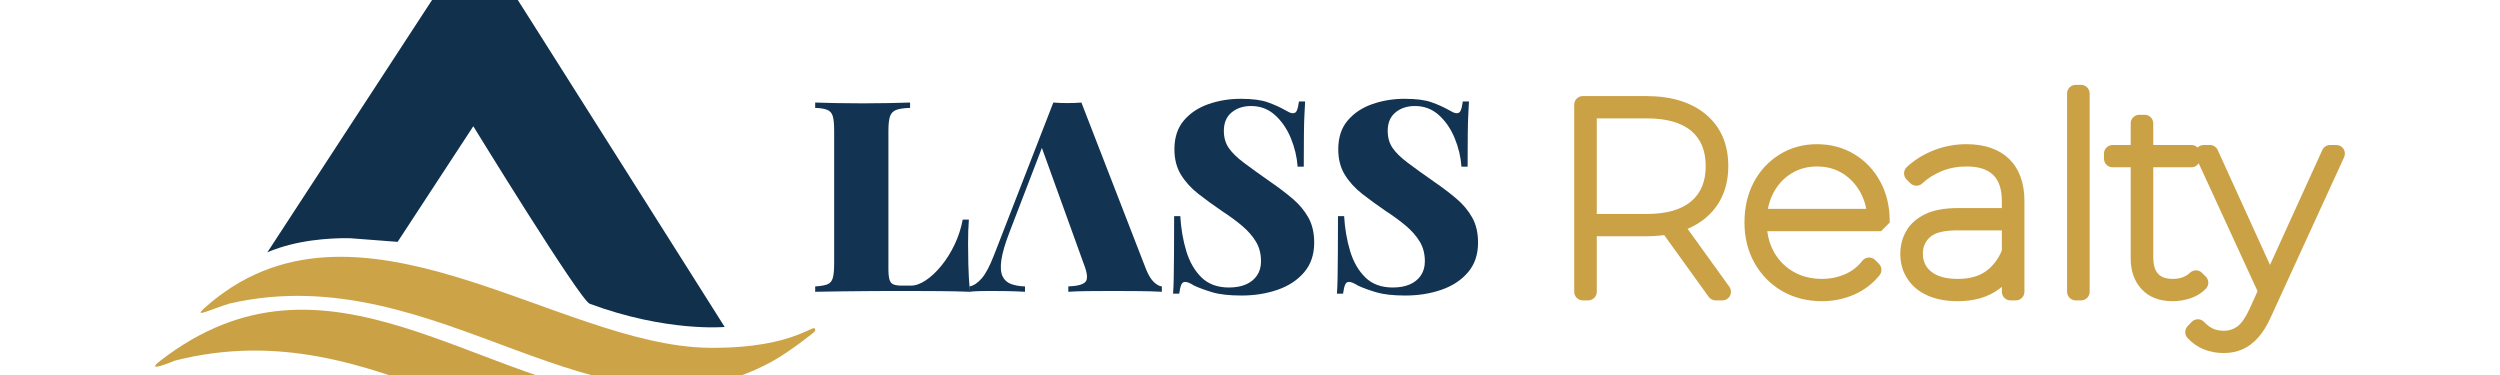
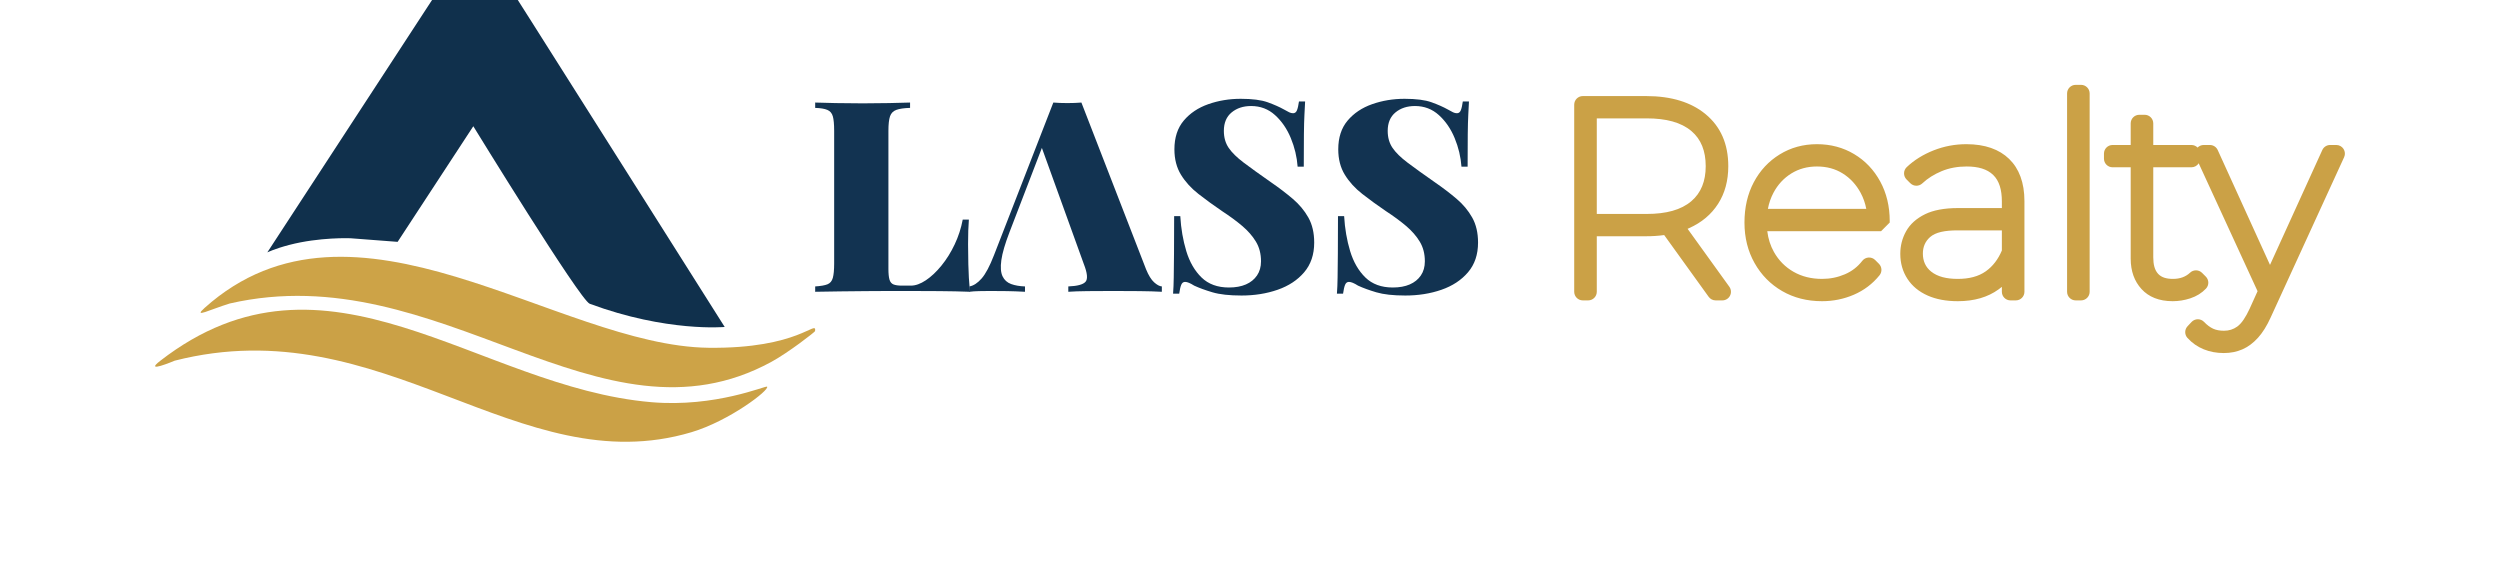
- <svg xmlns="http://www.w3.org/2000/svg" width="100%" height="100%" viewBox="0 850 2001 300" version="1.1" xml:space="preserve" style="fill-rule:evenodd;clip-rule:evenodd;stroke-linejoin:round;stroke-miterlimit:2;">
+ <svg xmlns="http://www.w3.org/2000/svg" width="100%" height="100%" viewBox="0 850 2001 450" version="1.1" xml:space="preserve" style="fill-rule:evenodd;clip-rule:evenodd;stroke-linejoin:round;stroke-miterlimit:2;">
  <g transform="matrix(1,0,0,1,-2051,0)">
    <rect id="Artboard-2---Horizontal-Logo" x="2051" y="0" width="2001" height="2000" style="fill:none;" />
    <g id="Artboard-2---Horizontal-Logo1">
      <g transform="matrix(0.798936,0,0,0.798936,1475.261,155.3842)">
        <g transform="matrix(2.111572,0,0,2.111572,-1062.47,-927.5271)">
          <g transform="matrix(1.004883,0,0,1.004883,552,486)">
            <path d="M456.496,475.717C456.377,475.719 441.979,475.118 427.597,478.864C420.871,480.615 417.238,482.393 417.238,482.393L515.644,331.613C515.644,331.613 515.884,332.498 541.876,373.265C549.221,384.786 633.181,517.599 633.181,517.599C633.181,517.599 605.852,520.157 569.441,506.64C564.893,504.952 514.49,422.83 514.49,422.83L478.759,477.418C478.759,477.418 477.887,477.315 456.496,475.717Z" style="fill:rgb(16,48,76);" />
          </g>
          <g transform="matrix(1.004883,0,0,1.004883,552,486)">
            <path d="M373.506,533.519C372.999,533.733 358.73,539.743 366.623,533.625C445.676,472.347 516.219,546.084 598.531,553.116C628.911,555.712 652.653,545.157 653.198,545.789C654.498,547.297 635.419,561.955 617.441,567.306C535.777,591.615 471.927,508.427 373.506,533.519Z" style="fill:rgb(203,161,70);" />
          </g>
          <g transform="matrix(1.004883,0,0,1.004883,552,486)">
            <path d="M399.505,506.519C390.03,509.418 381.943,513.69 387.627,508.6C458.352,445.265 554.044,526.542 625.501,527.426C668.479,527.957 676.671,513.778 675.852,519.564C675.797,519.956 663.387,529.623 655.255,534.061C573.977,578.416 498.978,483.735 399.505,506.519Z" style="fill:rgb(205,163,71);" />
          </g>
        </g>
        <g transform="matrix(5.35546,0,0,5.35546,-3057.965,-4566.361)">
          <path d="M875.804,1034.182L875.804,1035.182C874.671,1035.215 873.813,1035.34 873.229,1035.557C872.646,1035.774 872.254,1036.174 872.054,1036.757C871.854,1037.34 871.754,1038.249 871.754,1039.482L871.754,1065.282C871.754,1066.182 871.821,1066.857 871.954,1067.307C872.088,1067.757 872.338,1068.057 872.704,1068.207C873.071,1068.357 873.604,1068.432 874.304,1068.432L875.954,1068.432C876.821,1068.432 877.754,1068.099 878.754,1067.432C879.754,1066.765 880.729,1065.849 881.679,1064.682C882.629,1063.515 883.454,1062.19 884.154,1060.707C884.854,1059.224 885.354,1057.682 885.654,1056.082L886.804,1056.082C886.704,1057.282 886.654,1058.815 886.654,1060.682C886.654,1061.549 886.671,1062.807 886.704,1064.457C886.738,1066.107 886.838,1067.815 887.004,1069.582C885.304,1069.515 883.388,1069.474 881.254,1069.457C879.121,1069.44 877.221,1069.432 875.554,1069.432L872.129,1069.432C870.746,1069.432 869.246,1069.44 867.629,1069.457C866.013,1069.474 864.379,1069.49 862.729,1069.507C861.079,1069.524 859.521,1069.549 858.054,1069.582L858.054,1068.582C859.088,1068.515 859.854,1068.382 860.354,1068.182C860.854,1067.982 861.188,1067.582 861.354,1066.982C861.521,1066.382 861.604,1065.482 861.604,1064.282L861.604,1039.482C861.604,1038.249 861.521,1037.34 861.354,1036.757C861.188,1036.174 860.846,1035.774 860.329,1035.557C859.813,1035.34 859.054,1035.215 858.054,1035.182L858.054,1034.182C859.021,1034.215 860.296,1034.249 861.879,1034.282C863.463,1034.315 865.154,1034.332 866.954,1034.332C868.621,1034.332 870.254,1034.315 871.854,1034.282C873.454,1034.249 874.771,1034.215 875.804,1034.182Z" style="fill:rgb(18,51,81);fill-rule:nonzero;" />
          <path d="M907.854,1034.182L919.954,1065.382C920.421,1066.515 920.921,1067.324 921.454,1067.807C921.988,1068.29 922.471,1068.549 922.904,1068.582L922.904,1069.582C921.704,1069.515 920.304,1069.474 918.704,1069.457C917.104,1069.44 915.471,1069.432 913.804,1069.432C912.104,1069.432 910.504,1069.44 909.004,1069.457C907.504,1069.474 906.304,1069.515 905.404,1069.582L905.404,1068.582C907.104,1068.515 908.179,1068.224 908.629,1067.707C909.079,1067.19 908.971,1066.082 908.304,1064.382L900.304,1042.232L901.304,1040.482L894.404,1058.432C893.571,1060.599 893.063,1062.34 892.879,1063.657C892.696,1064.974 892.771,1065.982 893.104,1066.682C893.438,1067.382 893.971,1067.865 894.704,1068.132C895.438,1068.399 896.304,1068.549 897.304,1068.582L897.304,1069.582C896.071,1069.515 894.963,1069.474 893.979,1069.457C892.996,1069.44 891.921,1069.432 890.754,1069.432C890.121,1069.432 889.446,1069.44 888.729,1069.457C888.013,1069.474 887.404,1069.515 886.904,1069.582L886.904,1068.582C887.671,1068.449 888.429,1067.957 889.179,1067.107C889.929,1066.257 890.704,1064.799 891.504,1062.732L902.604,1034.182C903.404,1034.249 904.279,1034.282 905.229,1034.282C906.179,1034.282 907.054,1034.249 907.854,1034.182Z" style="fill:rgb(18,51,81);fill-rule:nonzero;" />
          <path d="M937.654,1033.482C939.821,1033.482 941.504,1033.699 942.704,1034.132C943.904,1034.565 944.921,1035.015 945.754,1035.482C946.154,1035.715 946.479,1035.89 946.729,1036.007C946.979,1036.124 947.221,1036.182 947.454,1036.182C947.788,1036.182 948.029,1035.999 948.179,1035.632C948.329,1035.265 948.454,1034.715 948.554,1033.982L949.704,1033.982C949.671,1034.682 949.629,1035.499 949.579,1036.432C949.529,1037.365 949.496,1038.599 949.479,1040.132C949.463,1041.665 949.454,1043.682 949.454,1046.182L948.304,1046.182C948.171,1044.349 947.746,1042.565 947.029,1040.832C946.313,1039.099 945.329,1037.665 944.079,1036.532C942.829,1035.399 941.338,1034.832 939.604,1034.832C938.138,1034.832 936.921,1035.232 935.954,1036.032C934.988,1036.832 934.504,1037.982 934.504,1039.482C934.504,1040.715 934.804,1041.774 935.404,1042.657C936.004,1043.54 936.946,1044.465 938.229,1045.432C939.513,1046.399 941.204,1047.615 943.304,1049.082C944.804,1050.115 946.163,1051.149 947.379,1052.182C948.596,1053.215 949.571,1054.382 950.304,1055.682C951.038,1056.982 951.404,1058.549 951.404,1060.382C951.404,1062.615 950.779,1064.465 949.529,1065.932C948.279,1067.399 946.621,1068.49 944.554,1069.207C942.488,1069.924 940.238,1070.282 937.804,1070.282C935.538,1070.282 933.729,1070.082 932.379,1069.682C931.029,1069.282 929.888,1068.865 928.954,1068.432C928.221,1067.965 927.654,1067.732 927.254,1067.732C926.921,1067.732 926.679,1067.915 926.529,1068.282C926.379,1068.649 926.254,1069.199 926.154,1069.932L925.004,1069.932C925.071,1069.065 925.113,1068.057 925.129,1066.907C925.146,1065.757 925.163,1064.265 925.179,1062.432C925.196,1060.599 925.204,1058.265 925.204,1055.432L926.354,1055.432C926.488,1057.765 926.863,1059.949 927.479,1061.982C928.096,1064.015 929.046,1065.657 930.329,1066.907C931.613,1068.157 933.321,1068.782 935.454,1068.782C936.688,1068.782 937.746,1068.59 938.629,1068.207C939.513,1067.824 940.204,1067.265 940.704,1066.532C941.204,1065.799 941.454,1064.915 941.454,1063.882C941.454,1062.482 941.138,1061.257 940.504,1060.207C939.871,1059.157 939.013,1058.174 937.929,1057.257C936.846,1056.34 935.588,1055.415 934.154,1054.482C932.588,1053.415 931.121,1052.349 929.754,1051.282C928.388,1050.215 927.296,1049.015 926.479,1047.682C925.663,1046.349 925.254,1044.765 925.254,1042.932C925.254,1040.732 925.838,1038.94 927.004,1037.557C928.171,1036.174 929.704,1035.149 931.604,1034.482C933.504,1033.815 935.521,1033.482 937.654,1033.482Z" style="fill:rgb(18,51,81);fill-rule:nonzero;" />
          <path d="M968.304,1033.482C970.471,1033.482 972.154,1033.699 973.354,1034.132C974.554,1034.565 975.571,1035.015 976.404,1035.482C976.804,1035.715 977.129,1035.89 977.379,1036.007C977.629,1036.124 977.871,1036.182 978.104,1036.182C978.438,1036.182 978.679,1035.999 978.829,1035.632C978.979,1035.265 979.104,1034.715 979.204,1033.982L980.354,1033.982C980.321,1034.682 980.279,1035.499 980.229,1036.432C980.179,1037.365 980.146,1038.599 980.129,1040.132C980.113,1041.665 980.104,1043.682 980.104,1046.182L978.954,1046.182C978.821,1044.349 978.396,1042.565 977.679,1040.832C976.963,1039.099 975.979,1037.665 974.729,1036.532C973.479,1035.399 971.988,1034.832 970.254,1034.832C968.788,1034.832 967.571,1035.232 966.604,1036.032C965.638,1036.832 965.154,1037.982 965.154,1039.482C965.154,1040.715 965.454,1041.774 966.054,1042.657C966.654,1043.54 967.596,1044.465 968.879,1045.432C970.163,1046.399 971.854,1047.615 973.954,1049.082C975.454,1050.115 976.813,1051.149 978.029,1052.182C979.246,1053.215 980.221,1054.382 980.954,1055.682C981.688,1056.982 982.054,1058.549 982.054,1060.382C982.054,1062.615 981.429,1064.465 980.179,1065.932C978.929,1067.399 977.271,1068.49 975.204,1069.207C973.138,1069.924 970.888,1070.282 968.454,1070.282C966.188,1070.282 964.379,1070.082 963.029,1069.682C961.679,1069.282 960.538,1068.865 959.604,1068.432C958.871,1067.965 958.304,1067.732 957.904,1067.732C957.571,1067.732 957.329,1067.915 957.179,1068.282C957.029,1068.649 956.904,1069.199 956.804,1069.932L955.654,1069.932C955.721,1069.065 955.763,1068.057 955.779,1066.907C955.796,1065.757 955.813,1064.265 955.829,1062.432C955.846,1060.599 955.854,1058.265 955.854,1055.432L957.004,1055.432C957.138,1057.765 957.513,1059.949 958.129,1061.982C958.746,1064.015 959.696,1065.657 960.979,1066.907C962.263,1068.157 963.971,1068.782 966.104,1068.782C967.338,1068.782 968.396,1068.59 969.279,1068.207C970.163,1067.824 970.854,1067.265 971.354,1066.532C971.854,1065.799 972.104,1064.915 972.104,1063.882C972.104,1062.482 971.788,1061.257 971.154,1060.207C970.521,1059.157 969.663,1058.174 968.579,1057.257C967.496,1056.34 966.238,1055.415 964.804,1054.482C963.238,1053.415 961.771,1052.349 960.404,1051.282C959.038,1050.215 957.946,1049.015 957.129,1047.682C956.313,1046.349 955.904,1044.765 955.904,1042.932C955.904,1040.732 956.488,1038.94 957.654,1037.557C958.821,1036.174 960.354,1035.149 962.254,1034.482C964.154,1033.815 966.171,1033.482 968.304,1033.482Z" style="fill:rgb(18,51,81);fill-rule:nonzero;" />
          <path d="M1057.454,1057.993L1059.066,1056.389L1059.066,1056.626L1057.454,1058.243L1036.16,1058.243C1036.334,1059.668 1036.747,1060.968 1037.408,1062.141C1038.295,1063.715 1039.511,1064.948 1041.057,1065.835C1042.621,1066.733 1044.405,1067.171 1046.404,1067.171C1047.914,1067.171 1049.343,1066.883 1050.693,1066.302C1051.988,1065.745 1053.068,1064.909 1053.931,1063.795C1054.214,1063.43 1054.641,1063.203 1055.103,1063.174C1055.565,1063.145 1056.017,1063.316 1056.344,1063.643L1057.044,1064.343C1057.627,1064.926 1057.675,1065.855 1057.157,1066.496C1055.857,1068.101 1054.252,1069.315 1052.341,1070.137C1050.474,1070.94 1048.495,1071.343 1046.404,1071.343C1043.6,1071.343 1041.117,1070.705 1038.949,1069.452C1036.763,1068.19 1035.038,1066.439 1033.776,1064.198C1032.528,1061.982 1031.893,1059.462 1031.893,1056.632C1031.893,1053.778 1032.482,1051.271 1033.631,1049.103C1034.804,1046.89 1036.424,1045.152 1038.486,1043.885C1040.553,1042.614 1042.875,1041.971 1045.454,1041.971C1048.027,1041.971 1050.343,1042.594 1052.405,1043.823C1054.469,1045.055 1056.102,1046.766 1057.295,1048.963C1058.467,1051.121 1059.066,1053.592 1059.066,1056.382L1057.454,1057.993ZM1036.275,1054.071L1054.679,1054.071C1054.477,1053.009 1054.13,1052.016 1053.635,1051.094C1052.806,1049.551 1051.689,1048.333 1050.274,1047.448C1048.874,1046.57 1047.265,1046.143 1045.454,1046.143C1043.671,1046.143 1042.069,1046.574 1040.653,1047.451C1039.23,1048.334 1038.116,1049.547 1037.304,1051.084C1036.816,1052.009 1036.474,1053.005 1036.275,1054.071ZM1116.654,1042.604C1116.954,1042.298 1117.367,1042.121 1117.804,1042.121L1118.954,1042.121C1119.586,1042.121 1120.159,1042.49 1120.421,1043.065L1130.204,1064.555L1139.988,1043.065C1140.25,1042.49 1140.823,1042.121 1141.454,1042.121L1142.604,1042.121C1143.153,1042.121 1143.664,1042.4 1143.96,1042.862C1144.257,1043.324 1144.298,1043.905 1144.069,1044.403L1130.32,1074.402C1129.608,1075.975 1128.82,1077.223 1127.977,1078.16C1127.055,1079.184 1126.063,1079.911 1125.018,1080.361C1123.975,1080.811 1122.822,1081.043 1121.554,1081.043C1120.202,1081.043 1118.96,1080.809 1117.827,1080.351C1116.652,1079.877 1115.631,1079.167 1114.765,1078.218C1114.197,1077.597 1114.204,1076.644 1114.779,1076.03L1115.529,1075.23C1115.832,1074.907 1116.254,1074.723 1116.697,1074.721C1117.14,1074.719 1117.564,1074.899 1117.87,1075.22C1118.414,1075.79 1118.978,1076.219 1119.574,1076.492C1120.149,1076.754 1120.828,1076.871 1121.604,1076.871C1122.521,1076.871 1123.342,1076.616 1124.066,1076.098C1124.898,1075.501 1125.642,1074.366 1126.391,1072.759L1127.877,1069.473L1116.865,1045.545C1116.579,1045.995 1116.077,1046.293 1115.504,1046.293L1108.366,1046.293L1108.366,1063.132C1108.366,1064.477 1108.624,1065.525 1109.284,1066.234C1109.909,1066.906 1110.85,1067.171 1112.054,1067.171C1113.339,1067.171 1114.41,1066.8 1115.25,1066.009C1115.884,1065.412 1116.878,1065.427 1117.494,1066.043L1118.194,1066.743C1118.811,1067.36 1118.824,1068.356 1118.224,1068.99C1117.446,1069.811 1116.469,1070.424 1115.281,1070.813C1114.198,1071.167 1113.106,1071.343 1112.004,1071.343C1109.44,1071.343 1107.511,1070.541 1106.165,1069.069C1104.844,1067.623 1104.143,1065.737 1104.143,1063.382L1104.143,1046.293L1100.754,1046.293C1099.865,1046.293 1099.143,1045.572 1099.143,1044.682L1099.143,1043.732C1099.143,1042.842 1099.865,1042.121 1100.754,1042.121L1104.143,1042.121L1104.143,1038.082C1104.143,1037.192 1104.865,1036.471 1105.754,1036.471L1106.754,1036.471C1107.644,1036.471 1108.366,1037.192 1108.366,1038.082L1108.366,1042.121L1115.504,1042.121C1115.955,1042.121 1116.362,1042.306 1116.654,1042.604ZM1004.266,1059.193L1004.266,1069.582C1004.266,1070.472 1003.544,1071.193 1002.654,1071.193L1001.654,1071.193C1000.765,1071.193 1000.043,1070.472 1000.043,1069.582L1000.043,1034.582C1000.043,1033.692 1000.765,1032.971 1001.654,1032.971L1013.504,1032.971C1018.25,1032.971 1021.947,1034.141 1024.632,1036.367C1027.427,1038.683 1028.866,1041.909 1028.866,1046.082C1028.866,1048.822 1028.217,1051.166 1026.961,1053.126C1025.696,1055.1 1023.894,1056.624 1021.537,1057.678C1021.443,1057.72 1021.348,1057.761 1021.252,1057.801L1029.062,1068.64C1029.415,1069.131 1029.464,1069.778 1029.188,1070.316C1028.913,1070.855 1028.359,1071.193 1027.754,1071.193L1026.504,1071.193C1025.986,1071.193 1025.5,1070.944 1025.197,1070.524L1016.874,1058.971C1015.816,1059.119 1014.693,1059.193 1013.504,1059.193L1004.266,1059.193ZM1004.266,1037.143L1004.266,1055.021L1013.604,1055.021C1017.239,1055.021 1020.038,1054.272 1021.958,1052.632C1023.778,1051.078 1024.643,1048.882 1024.643,1046.082C1024.643,1043.255 1023.783,1041.051 1021.964,1039.512C1020.042,1037.886 1017.242,1037.143 1013.604,1037.143L1004.266,1037.143ZM1080.043,1068.659C1079.844,1068.823 1079.637,1068.983 1079.424,1069.137C1077.424,1070.585 1074.891,1071.343 1071.804,1071.343C1069.617,1071.343 1067.753,1070.986 1066.207,1070.307C1064.528,1069.57 1063.26,1068.513 1062.38,1067.162C1061.496,1065.806 1061.043,1064.248 1061.043,1062.482C1061.043,1060.967 1061.404,1059.565 1062.121,1058.275C1062.851,1056.96 1064.03,1055.873 1065.698,1055.059C1067.206,1054.324 1069.254,1053.921 1071.854,1053.921L1080.043,1053.921L1080.043,1052.682C1080.043,1050.504 1079.558,1048.837 1078.429,1047.735C1077.293,1046.626 1075.619,1046.143 1073.454,1046.143C1071.748,1046.143 1070.187,1046.431 1068.774,1047.019C1067.364,1047.607 1066.157,1048.365 1065.159,1049.305C1064.525,1049.902 1063.531,1049.887 1062.915,1049.271L1062.215,1048.571C1061.908,1048.264 1061.738,1047.845 1061.744,1047.41C1061.75,1046.975 1061.931,1046.561 1062.247,1046.262C1063.622,1044.961 1065.291,1043.915 1067.261,1043.134C1069.217,1042.359 1071.264,1041.971 1073.404,1041.971C1076.904,1041.971 1079.553,1042.936 1081.4,1044.725C1083.261,1046.527 1084.266,1049.145 1084.266,1052.632L1084.266,1069.582C1084.266,1070.472 1083.544,1071.193 1082.654,1071.193L1081.654,1071.193C1080.765,1071.193 1080.043,1070.472 1080.043,1069.582L1080.043,1068.659ZM1080.043,1058.093L1071.804,1058.093C1069.387,1058.093 1067.633,1058.438 1066.603,1059.359C1065.705,1060.16 1065.266,1061.188 1065.266,1062.432C1065.266,1063.837 1065.771,1064.965 1066.813,1065.801C1068.001,1066.754 1069.676,1067.171 1071.804,1067.171C1073.923,1067.171 1075.676,1066.719 1077.046,1065.744C1078.349,1064.817 1079.34,1063.518 1080.043,1061.864L1080.043,1058.093ZM1092.243,1069.582L1092.243,1032.482C1092.243,1031.592 1092.965,1030.871 1093.854,1030.871L1094.854,1030.871C1095.744,1030.871 1096.466,1031.592 1096.466,1032.482L1096.466,1069.582C1096.466,1070.472 1095.744,1071.193 1094.854,1071.193L1093.854,1071.193C1092.965,1071.193 1092.243,1070.472 1092.243,1069.582Z" style="fill:rgb(203,161,70);" />
        </g>
      </g>
    </g>
  </g>
</svg>
